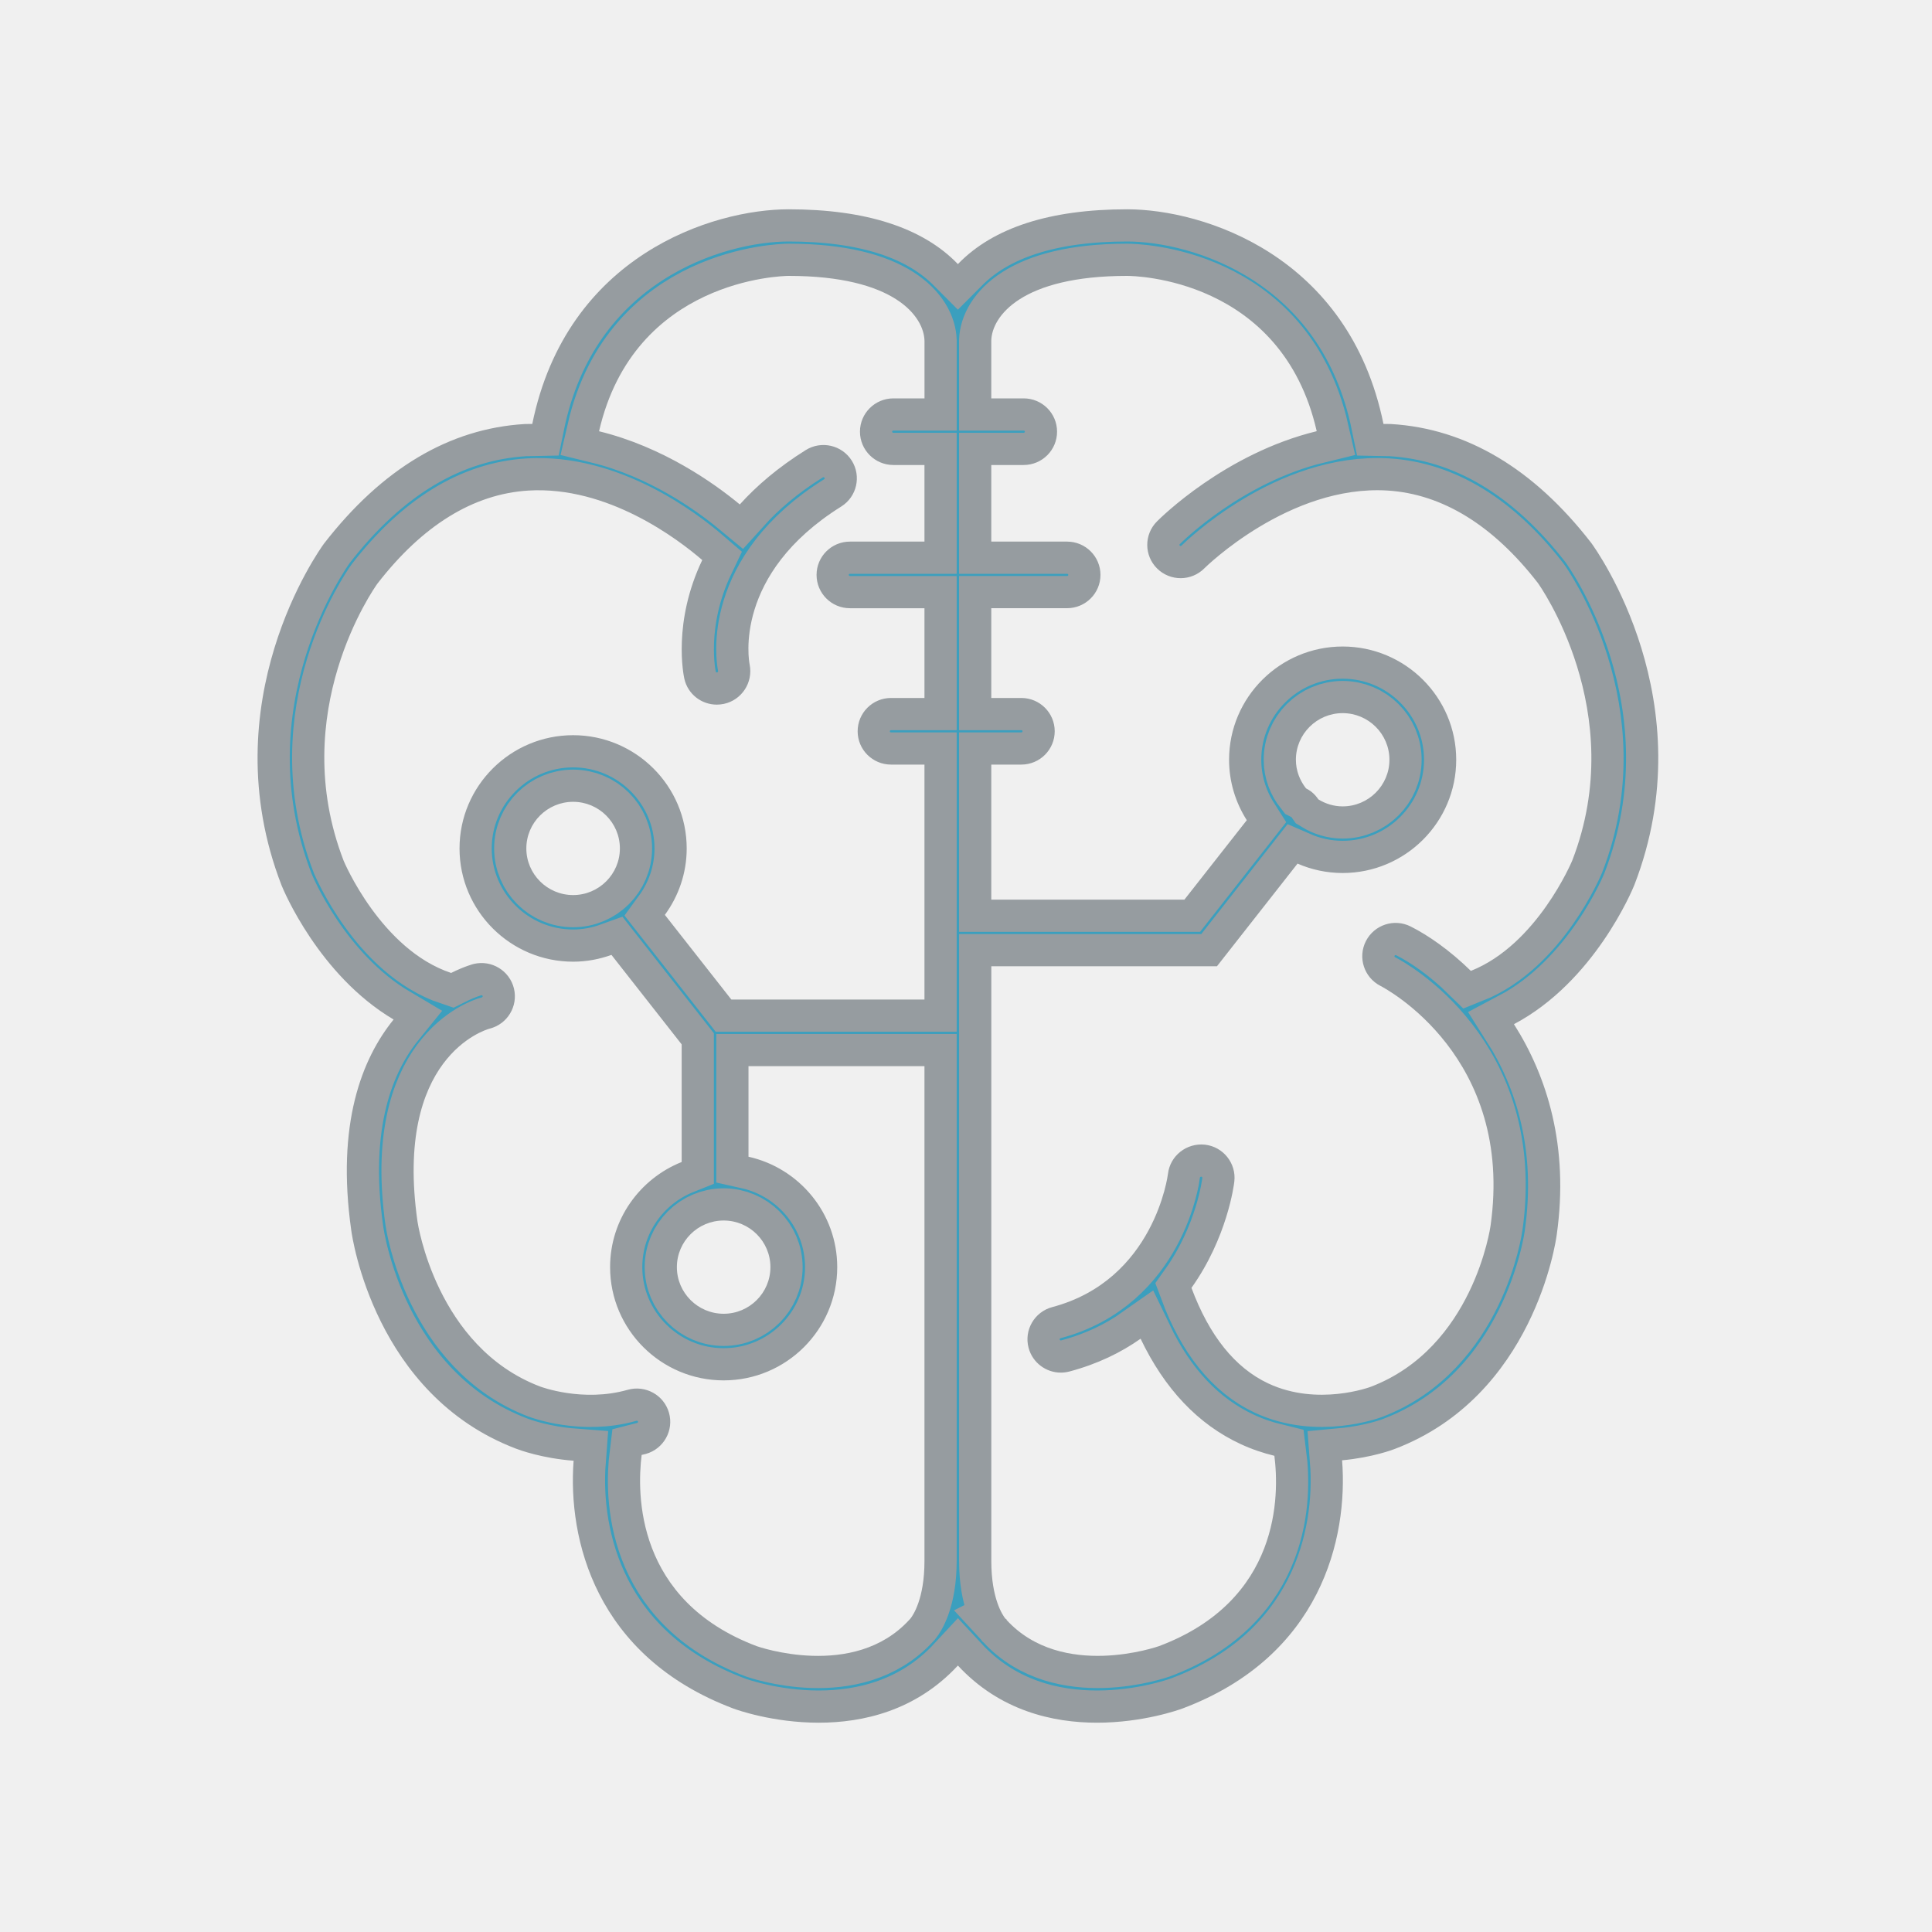
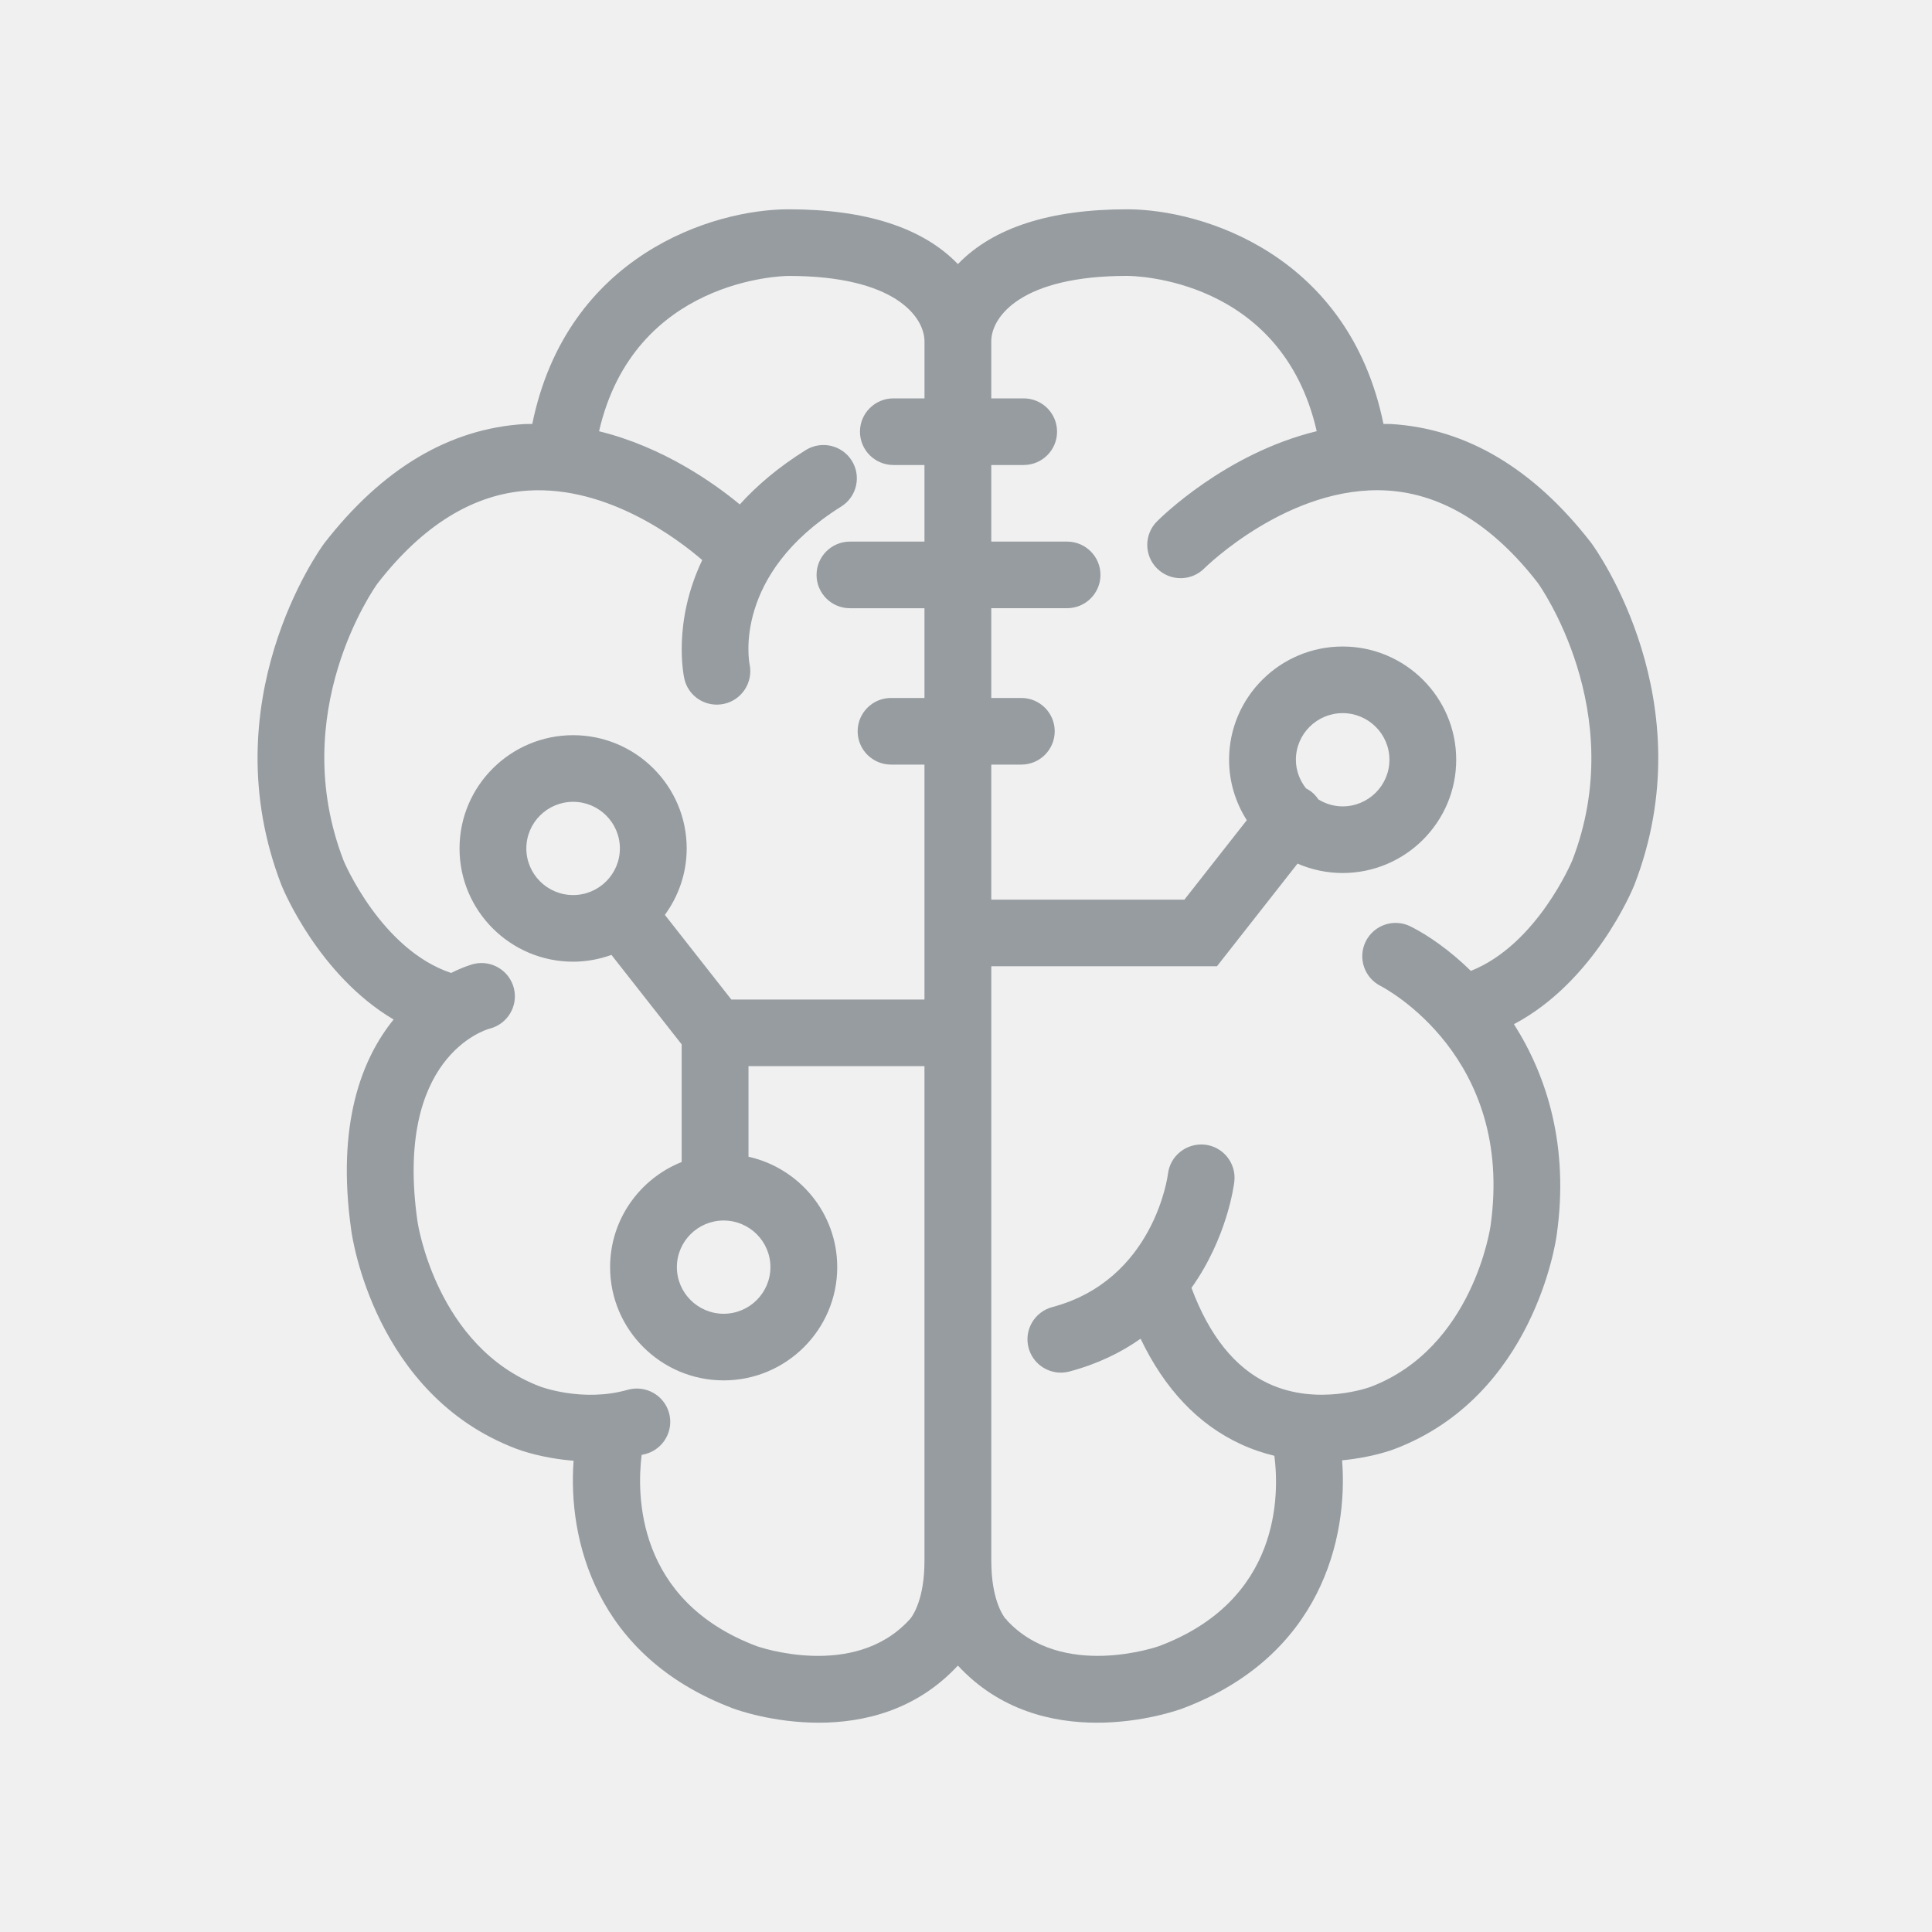
<svg xmlns="http://www.w3.org/2000/svg" width="60" height="60" viewBox="0 0 60 60" fill="none">
-   <mask id="path-1-inside-1" fill="white">
-     <path d="M49.417 16.86C47.628 14.551 45.539 13.31 43.205 13.169C43.124 13.164 43.046 13.169 42.965 13.167C41.895 7.921 37.361 6.5 35.004 6.5C32.615 6.5 30.853 7.067 29.765 8.185C29.759 8.191 29.754 8.197 29.748 8.203C29.742 8.197 29.738 8.191 29.732 8.185C28.644 7.067 26.881 6.5 24.493 6.5C22.136 6.5 17.601 7.921 16.53 13.167C16.45 13.169 16.372 13.164 16.291 13.169C13.957 13.31 11.868 14.551 10.062 16.882C9.917 17.081 6.538 21.8 8.745 27.498C8.799 27.633 9.904 30.29 12.224 31.662C11.238 32.878 10.439 34.902 10.909 38.212C10.937 38.42 11.637 43.316 16.019 44.987C16.138 45.033 16.837 45.29 17.814 45.364C17.631 47.779 18.476 51.443 22.78 53.062C22.869 53.095 23.993 53.5 25.428 53.5C26.795 53.5 28.444 53.132 29.748 51.725C31.051 53.132 32.7 53.5 34.067 53.5C35.503 53.5 36.629 53.094 36.721 53.06C41.029 51.44 41.868 47.765 41.68 45.351C42.623 45.264 43.276 45.015 43.319 44.997C47.632 43.353 48.32 38.546 48.345 38.351C48.735 35.603 48.042 33.418 47.017 31.807C49.513 30.488 50.695 27.637 50.756 27.485C52.958 21.8 49.579 17.08 49.417 16.86ZM28.274 50.267L28.236 50.308C26.515 52.184 23.528 51.132 23.507 51.125C19.734 49.705 19.777 46.384 19.927 45.184C19.973 45.172 20.018 45.164 20.064 45.151C20.614 44.993 20.933 44.42 20.775 43.871C20.617 43.322 20.043 43.006 19.492 43.162C18.1 43.559 16.79 43.066 16.769 43.058C13.545 41.828 12.971 37.976 12.965 37.931C12.24 32.833 15.059 31.986 15.206 31.945C15.756 31.807 16.093 31.253 15.962 30.702C15.828 30.147 15.271 29.804 14.712 29.936C14.7 29.939 14.418 30.012 14.01 30.216C11.832 29.49 10.681 26.752 10.675 26.739C8.89 22.128 11.623 18.262 11.721 18.125C13.124 16.314 14.7 15.342 16.405 15.235C18.872 15.083 21.052 16.741 21.809 17.393C20.886 19.324 21.229 20.972 21.253 21.08C21.361 21.56 21.787 21.883 22.261 21.883C22.333 21.883 22.407 21.875 22.48 21.86C23.036 21.742 23.392 21.195 23.281 20.639C23.258 20.526 22.761 17.834 26.125 15.731C26.61 15.427 26.756 14.789 26.452 14.305C26.147 13.821 25.507 13.675 25.022 13.978C24.167 14.513 23.498 15.086 22.975 15.666C22.164 14.995 20.583 13.877 18.604 13.393C19.691 8.668 24.291 8.57 24.493 8.568C27.783 8.568 28.693 9.831 28.711 10.583V12.372H27.745C27.172 12.372 26.707 12.835 26.707 13.406C26.707 13.978 27.172 14.441 27.745 14.441H28.71V16.82H26.396C25.823 16.82 25.359 17.283 25.359 17.854C25.359 18.426 25.823 18.889 26.396 18.889H28.71V21.676H27.672C27.099 21.676 26.635 22.139 26.635 22.711C26.635 23.282 27.099 23.745 27.672 23.745H28.71V31.042H22.713L20.648 28.412C21.072 27.832 21.326 27.12 21.326 26.349C21.326 24.41 19.743 22.832 17.799 22.832C15.854 22.832 14.271 24.41 14.271 26.349C14.271 28.288 15.854 29.866 17.799 29.866C18.217 29.866 18.617 29.789 18.989 29.655L21.17 32.434V36.087C19.869 36.606 18.947 37.872 18.947 39.352C18.947 41.291 20.529 42.869 22.474 42.869C24.419 42.869 26.001 41.291 26.001 39.352C26.001 37.677 24.82 36.275 23.245 35.923V33.111H28.71V48.484C28.71 49.659 28.349 50.173 28.274 50.267ZM22.474 37.904C23.275 37.904 23.926 38.553 23.926 39.352C23.926 40.15 23.275 40.8 22.474 40.8C21.673 40.8 21.021 40.15 21.021 39.352C21.021 38.553 21.673 37.904 22.474 37.904ZM17.799 27.797C16.998 27.797 16.346 27.147 16.346 26.349C16.346 25.55 16.998 24.901 17.799 24.901C18.599 24.901 19.251 25.55 19.251 26.349C19.251 27.147 18.599 27.797 17.799 27.797ZM48.828 26.723C48.817 26.75 47.734 29.336 45.679 30.152C45.021 29.508 44.353 29.046 43.808 28.772C43.296 28.516 42.679 28.72 42.419 29.227C42.16 29.735 42.362 30.356 42.87 30.617C43.04 30.705 47.035 32.825 46.29 38.07C46.285 38.107 45.751 41.855 42.571 43.068C42.554 43.074 40.922 43.685 39.385 42.963C38.35 42.477 37.552 41.475 37.002 39.996C38.111 38.438 38.32 36.81 38.333 36.696C38.399 36.129 37.992 35.615 37.423 35.549C36.853 35.488 36.339 35.889 36.272 36.456C36.269 36.489 35.851 39.75 32.679 40.593C32.125 40.741 31.796 41.308 31.944 41.86C32.068 42.322 32.487 42.628 32.945 42.628C33.034 42.628 33.124 42.616 33.213 42.593C34.09 42.36 34.818 42.001 35.422 41.575C36.166 43.131 37.205 44.235 38.531 44.848C38.883 45.011 39.233 45.127 39.577 45.211C39.732 46.427 39.769 49.702 35.997 51.121C35.968 51.131 32.981 52.184 31.259 50.308L31.269 50.303L31.22 50.265C31.142 50.166 30.786 49.651 30.786 48.483V30.008H37.794L40.296 26.82C40.726 27.007 41.2 27.112 41.697 27.112C43.642 27.112 45.224 25.534 45.224 23.595C45.224 21.655 43.642 20.078 41.697 20.078C39.753 20.078 38.17 21.655 38.17 23.595C38.17 24.285 38.374 24.928 38.72 25.472L36.783 27.939H30.785V23.745H31.718C32.291 23.745 32.755 23.282 32.755 22.71C32.755 22.139 32.291 21.676 31.718 21.676H30.785V18.888H33.139C33.712 18.888 34.176 18.425 34.176 17.854C34.176 17.282 33.712 16.82 33.139 16.82H30.785V14.441H31.791C32.364 14.441 32.828 13.977 32.828 13.406C32.828 12.835 32.364 12.372 31.791 12.372H30.785V10.584C30.785 10.581 30.785 10.579 30.785 10.576C30.805 9.83 31.714 8.568 35.003 8.568C35.209 8.568 39.804 8.628 40.892 13.391C38.049 14.082 36.033 16.09 35.928 16.196C35.526 16.602 35.53 17.255 35.936 17.656C36.343 18.058 36.999 18.055 37.402 17.65C37.428 17.624 40.039 15.047 43.091 15.234C44.795 15.341 46.371 16.313 47.757 18.101C47.787 18.141 50.62 22.095 48.828 26.723ZM40.245 23.595C40.245 22.796 40.897 22.147 41.697 22.147C42.498 22.147 43.15 22.796 43.15 23.595C43.15 24.393 42.498 25.043 41.697 25.043C41.421 25.043 41.164 24.961 40.944 24.826C40.885 24.74 40.816 24.659 40.729 24.59C40.675 24.549 40.618 24.513 40.56 24.484C40.366 24.238 40.245 23.931 40.245 23.595Z" />
-   </mask>
-   <path d="M49.417 16.86C47.628 14.551 45.539 13.31 43.205 13.169C43.124 13.164 43.046 13.169 42.965 13.167C41.895 7.921 37.361 6.5 35.004 6.5C32.615 6.5 30.853 7.067 29.765 8.185C29.759 8.191 29.754 8.197 29.748 8.203C29.742 8.197 29.738 8.191 29.732 8.185C28.644 7.067 26.881 6.5 24.493 6.5C22.136 6.5 17.601 7.921 16.53 13.167C16.45 13.169 16.372 13.164 16.291 13.169C13.957 13.31 11.868 14.551 10.062 16.882C9.917 17.081 6.538 21.8 8.745 27.498C8.799 27.633 9.904 30.29 12.224 31.662C11.238 32.878 10.439 34.902 10.909 38.212C10.937 38.42 11.637 43.316 16.019 44.987C16.138 45.033 16.837 45.29 17.814 45.364C17.631 47.779 18.476 51.443 22.78 53.062C22.869 53.095 23.993 53.5 25.428 53.5C26.795 53.5 28.444 53.132 29.748 51.725C31.051 53.132 32.7 53.5 34.067 53.5C35.503 53.5 36.629 53.094 36.721 53.06C41.029 51.44 41.868 47.765 41.68 45.351C42.623 45.264 43.276 45.015 43.319 44.997C47.632 43.353 48.32 38.546 48.345 38.351C48.735 35.603 48.042 33.418 47.017 31.807C49.513 30.488 50.695 27.637 50.756 27.485C52.958 21.8 49.579 17.08 49.417 16.86ZM28.274 50.267L28.236 50.308C26.515 52.184 23.528 51.132 23.507 51.125C19.734 49.705 19.777 46.384 19.927 45.184C19.973 45.172 20.018 45.164 20.064 45.151C20.614 44.993 20.933 44.42 20.775 43.871C20.617 43.322 20.043 43.006 19.492 43.162C18.1 43.559 16.79 43.066 16.769 43.058C13.545 41.828 12.971 37.976 12.965 37.931C12.24 32.833 15.059 31.986 15.206 31.945C15.756 31.807 16.093 31.253 15.962 30.702C15.828 30.147 15.271 29.804 14.712 29.936C14.7 29.939 14.418 30.012 14.01 30.216C11.832 29.49 10.681 26.752 10.675 26.739C8.89 22.128 11.623 18.262 11.721 18.125C13.124 16.314 14.7 15.342 16.405 15.235C18.872 15.083 21.052 16.741 21.809 17.393C20.886 19.324 21.229 20.972 21.253 21.08C21.361 21.56 21.787 21.883 22.261 21.883C22.333 21.883 22.407 21.875 22.48 21.86C23.036 21.742 23.392 21.195 23.281 20.639C23.258 20.526 22.761 17.834 26.125 15.731C26.61 15.427 26.756 14.789 26.452 14.305C26.147 13.821 25.507 13.675 25.022 13.978C24.167 14.513 23.498 15.086 22.975 15.666C22.164 14.995 20.583 13.877 18.604 13.393C19.691 8.668 24.291 8.57 24.493 8.568C27.783 8.568 28.693 9.831 28.711 10.583V12.372H27.745C27.172 12.372 26.707 12.835 26.707 13.406C26.707 13.978 27.172 14.441 27.745 14.441H28.71V16.82H26.396C25.823 16.82 25.359 17.283 25.359 17.854C25.359 18.426 25.823 18.889 26.396 18.889H28.71V21.676H27.672C27.099 21.676 26.635 22.139 26.635 22.711C26.635 23.282 27.099 23.745 27.672 23.745H28.71V31.042H22.713L20.648 28.412C21.072 27.832 21.326 27.12 21.326 26.349C21.326 24.41 19.743 22.832 17.799 22.832C15.854 22.832 14.271 24.41 14.271 26.349C14.271 28.288 15.854 29.866 17.799 29.866C18.217 29.866 18.617 29.789 18.989 29.655L21.17 32.434V36.087C19.869 36.606 18.947 37.872 18.947 39.352C18.947 41.291 20.529 42.869 22.474 42.869C24.419 42.869 26.001 41.291 26.001 39.352C26.001 37.677 24.82 36.275 23.245 35.923V33.111H28.71V48.484C28.71 49.659 28.349 50.173 28.274 50.267ZM22.474 37.904C23.275 37.904 23.926 38.553 23.926 39.352C23.926 40.15 23.275 40.8 22.474 40.8C21.673 40.8 21.021 40.15 21.021 39.352C21.021 38.553 21.673 37.904 22.474 37.904ZM17.799 27.797C16.998 27.797 16.346 27.147 16.346 26.349C16.346 25.55 16.998 24.901 17.799 24.901C18.599 24.901 19.251 25.55 19.251 26.349C19.251 27.147 18.599 27.797 17.799 27.797ZM48.828 26.723C48.817 26.75 47.734 29.336 45.679 30.152C45.021 29.508 44.353 29.046 43.808 28.772C43.296 28.516 42.679 28.72 42.419 29.227C42.16 29.735 42.362 30.356 42.87 30.617C43.04 30.705 47.035 32.825 46.29 38.07C46.285 38.107 45.751 41.855 42.571 43.068C42.554 43.074 40.922 43.685 39.385 42.963C38.35 42.477 37.552 41.475 37.002 39.996C38.111 38.438 38.32 36.81 38.333 36.696C38.399 36.129 37.992 35.615 37.423 35.549C36.853 35.488 36.339 35.889 36.272 36.456C36.269 36.489 35.851 39.75 32.679 40.593C32.125 40.741 31.796 41.308 31.944 41.86C32.068 42.322 32.487 42.628 32.945 42.628C33.034 42.628 33.124 42.616 33.213 42.593C34.09 42.36 34.818 42.001 35.422 41.575C36.166 43.131 37.205 44.235 38.531 44.848C38.883 45.011 39.233 45.127 39.577 45.211C39.732 46.427 39.769 49.702 35.997 51.121C35.968 51.131 32.981 52.184 31.259 50.308L31.269 50.303L31.22 50.265C31.142 50.166 30.786 49.651 30.786 48.483V30.008H37.794L40.296 26.82C40.726 27.007 41.2 27.112 41.697 27.112C43.642 27.112 45.224 25.534 45.224 23.595C45.224 21.655 43.642 20.078 41.697 20.078C39.753 20.078 38.17 21.655 38.17 23.595C38.17 24.285 38.374 24.928 38.72 25.472L36.783 27.939H30.785V23.745H31.718C32.291 23.745 32.755 23.282 32.755 22.71C32.755 22.139 32.291 21.676 31.718 21.676H30.785V18.888H33.139C33.712 18.888 34.176 18.425 34.176 17.854C34.176 17.282 33.712 16.82 33.139 16.82H30.785V14.441H31.791C32.364 14.441 32.828 13.977 32.828 13.406C32.828 12.835 32.364 12.372 31.791 12.372H30.785V10.584C30.785 10.581 30.785 10.579 30.785 10.576C30.805 9.83 31.714 8.568 35.003 8.568C35.209 8.568 39.804 8.628 40.892 13.391C38.049 14.082 36.033 16.09 35.928 16.196C35.526 16.602 35.53 17.255 35.936 17.656C36.343 18.058 36.999 18.055 37.402 17.65C37.428 17.624 40.039 15.047 43.091 15.234C44.795 15.341 46.371 16.313 47.757 18.101C47.787 18.141 50.62 22.095 48.828 26.723ZM40.245 23.595C40.245 22.796 40.897 22.147 41.697 22.147C42.498 22.147 43.15 22.796 43.15 23.595C43.15 24.393 42.498 25.043 41.697 25.043C41.421 25.043 41.164 24.961 40.944 24.826C40.885 24.74 40.816 24.659 40.729 24.59C40.675 24.549 40.618 24.513 40.56 24.484C40.366 24.238 40.245 23.931 40.245 23.595Z" fill="#3B9FBE" stroke="#969CA0" stroke-width="2" mask="url(#path-1-inside-1)" />
+   <path d="M49.417 16.86C47.628 14.551 45.539 13.31 43.205 13.169C43.124 13.164 43.046 13.169 42.965 13.167C41.895 7.921 37.361 6.5 35.004 6.5C32.615 6.5 30.853 7.067 29.765 8.185C29.759 8.191 29.754 8.197 29.748 8.203C29.742 8.197 29.738 8.191 29.732 8.185C28.644 7.067 26.881 6.5 24.493 6.5C22.136 6.5 17.601 7.921 16.53 13.167C16.45 13.169 16.372 13.165 16.291 13.169C13.957 13.31 11.868 14.551 10.062 16.883C9.917 17.081 6.538 21.8 8.745 27.499C8.799 27.633 9.904 30.29 12.224 31.662C11.238 32.878 10.439 34.902 10.909 38.212C10.937 38.42 11.637 43.316 16.019 44.987C16.138 45.033 16.837 45.29 17.814 45.364C17.631 47.779 18.476 51.443 22.78 53.062C22.869 53.095 23.993 53.5 25.428 53.5C26.795 53.5 28.444 53.132 29.748 51.726C31.051 53.132 32.7 53.5 34.067 53.5C35.503 53.5 36.629 53.094 36.721 53.06C41.029 51.44 41.868 47.765 41.68 45.351C42.623 45.264 43.276 45.015 43.319 44.997C47.632 43.353 48.32 38.546 48.345 38.351C48.735 35.603 48.042 33.418 47.017 31.807C49.513 30.488 50.695 27.637 50.756 27.485C52.958 21.8 49.579 17.08 49.417 16.86ZM28.274 50.267L28.236 50.308C26.515 52.184 23.528 51.132 23.507 51.125C19.734 49.705 19.777 46.384 19.927 45.184C19.973 45.172 20.018 45.164 20.064 45.151C20.614 44.993 20.933 44.42 20.775 43.871C20.617 43.322 20.043 43.006 19.492 43.162C18.1 43.559 16.79 43.066 16.769 43.058C13.545 41.828 12.971 37.976 12.965 37.931C12.24 32.833 15.059 31.986 15.206 31.945C15.756 31.807 16.093 31.253 15.962 30.702C15.828 30.147 15.271 29.804 14.712 29.936C14.7 29.939 14.418 30.012 14.01 30.216C11.832 29.49 10.681 26.752 10.675 26.739C8.89 22.128 11.623 18.262 11.721 18.125C13.124 16.314 14.7 15.342 16.405 15.235C18.872 15.083 21.052 16.741 21.809 17.393C20.886 19.325 21.229 20.972 21.253 21.08C21.361 21.56 21.787 21.883 22.261 21.883C22.333 21.883 22.407 21.875 22.48 21.86C23.036 21.742 23.392 21.195 23.281 20.639C23.258 20.526 22.761 17.834 26.125 15.731C26.61 15.427 26.756 14.789 26.452 14.305C26.147 13.821 25.507 13.675 25.022 13.978C24.167 14.513 23.498 15.086 22.975 15.666C22.164 14.995 20.583 13.877 18.604 13.393C19.691 8.668 24.291 8.57 24.493 8.569C27.783 8.569 28.693 9.831 28.711 10.583V12.372H27.745C27.172 12.372 26.707 12.835 26.707 13.406C26.707 13.978 27.172 14.441 27.745 14.441H28.71V16.82H26.396C25.823 16.82 25.359 17.283 25.359 17.854C25.359 18.426 25.823 18.889 26.396 18.889H28.71V21.676H27.672C27.099 21.676 26.635 22.139 26.635 22.711C26.635 23.282 27.099 23.745 27.672 23.745H28.71V31.042H22.713L20.648 28.412C21.072 27.832 21.326 27.12 21.326 26.349C21.326 24.41 19.743 22.832 17.799 22.832C15.854 22.832 14.271 24.41 14.271 26.349C14.271 28.288 15.854 29.866 17.799 29.866C18.217 29.866 18.617 29.789 18.989 29.655L21.17 32.434V36.087C19.869 36.606 18.947 37.872 18.947 39.352C18.947 41.291 20.529 42.869 22.474 42.869C24.419 42.869 26.001 41.291 26.001 39.352C26.001 37.677 24.82 36.275 23.245 35.923V33.111H28.71V48.484C28.71 49.659 28.349 50.173 28.274 50.267ZM22.474 37.904C23.275 37.904 23.926 38.553 23.926 39.352C23.926 40.15 23.275 40.8 22.474 40.8C21.673 40.8 21.021 40.15 21.021 39.352C21.021 38.553 21.673 37.904 22.474 37.904ZM17.799 27.797C16.998 27.797 16.346 27.147 16.346 26.349C16.346 25.55 16.998 24.901 17.799 24.901C18.599 24.901 19.251 25.55 19.251 26.349C19.251 27.147 18.599 27.797 17.799 27.797ZM48.828 26.723C48.817 26.75 47.734 29.336 45.679 30.152C45.021 29.508 44.353 29.046 43.808 28.772C43.296 28.516 42.679 28.72 42.419 29.227C42.16 29.735 42.362 30.356 42.87 30.617C43.04 30.705 47.035 32.825 46.29 38.07C46.285 38.107 45.751 41.855 42.571 43.068C42.554 43.074 40.922 43.685 39.385 42.963C38.35 42.477 37.552 41.475 37.002 39.996C38.111 38.438 38.32 36.81 38.333 36.696C38.399 36.129 37.992 35.615 37.423 35.549C36.853 35.488 36.339 35.889 36.272 36.456C36.269 36.489 35.851 39.75 32.679 40.593C32.125 40.741 31.796 41.308 31.944 41.86C32.068 42.323 32.487 42.628 32.945 42.628C33.034 42.628 33.124 42.616 33.213 42.593C34.09 42.36 34.818 42.001 35.422 41.575C36.166 43.131 37.205 44.235 38.531 44.848C38.883 45.011 39.233 45.127 39.577 45.211C39.732 46.427 39.769 49.702 35.997 51.121C35.968 51.131 32.981 52.184 31.259 50.308L31.269 50.303L31.22 50.265C31.142 50.166 30.786 49.651 30.786 48.483V30.008H37.794L40.296 26.82C40.726 27.007 41.2 27.112 41.697 27.112C43.642 27.112 45.224 25.534 45.224 23.595C45.224 21.655 43.642 20.078 41.697 20.078C39.753 20.078 38.17 21.655 38.17 23.595C38.17 24.285 38.374 24.928 38.72 25.472L36.783 27.939H30.785V23.745H31.718C32.291 23.745 32.755 23.282 32.755 22.71C32.755 22.139 32.291 21.676 31.718 21.676H30.785V18.888H33.139C33.712 18.888 34.176 18.425 34.176 17.854C34.176 17.283 33.712 16.82 33.139 16.82H30.785V14.441H31.791C32.364 14.441 32.828 13.977 32.828 13.406C32.828 12.835 32.364 12.372 31.791 12.372H30.785V10.584C30.785 10.581 30.785 10.579 30.785 10.576C30.805 9.83 31.714 8.568 35.003 8.568C35.209 8.568 39.804 8.628 40.892 13.391C38.049 14.082 36.033 16.09 35.928 16.196C35.526 16.602 35.53 17.255 35.936 17.656C36.343 18.058 36.999 18.055 37.402 17.65C37.428 17.624 40.039 15.047 43.091 15.234C44.795 15.341 46.371 16.313 47.757 18.101C47.787 18.141 50.62 22.095 48.828 26.723ZM40.245 23.595C40.245 22.796 40.897 22.147 41.697 22.147C42.498 22.147 43.15 22.796 43.15 23.595C43.15 24.393 42.498 25.043 41.697 25.043C41.421 25.043 41.164 24.961 40.944 24.827C40.885 24.74 40.816 24.659 40.729 24.59C40.675 24.549 40.618 24.513 40.56 24.484C40.366 24.238 40.245 23.931 40.245 23.595Z" fill="#969CA0" />
</svg>
